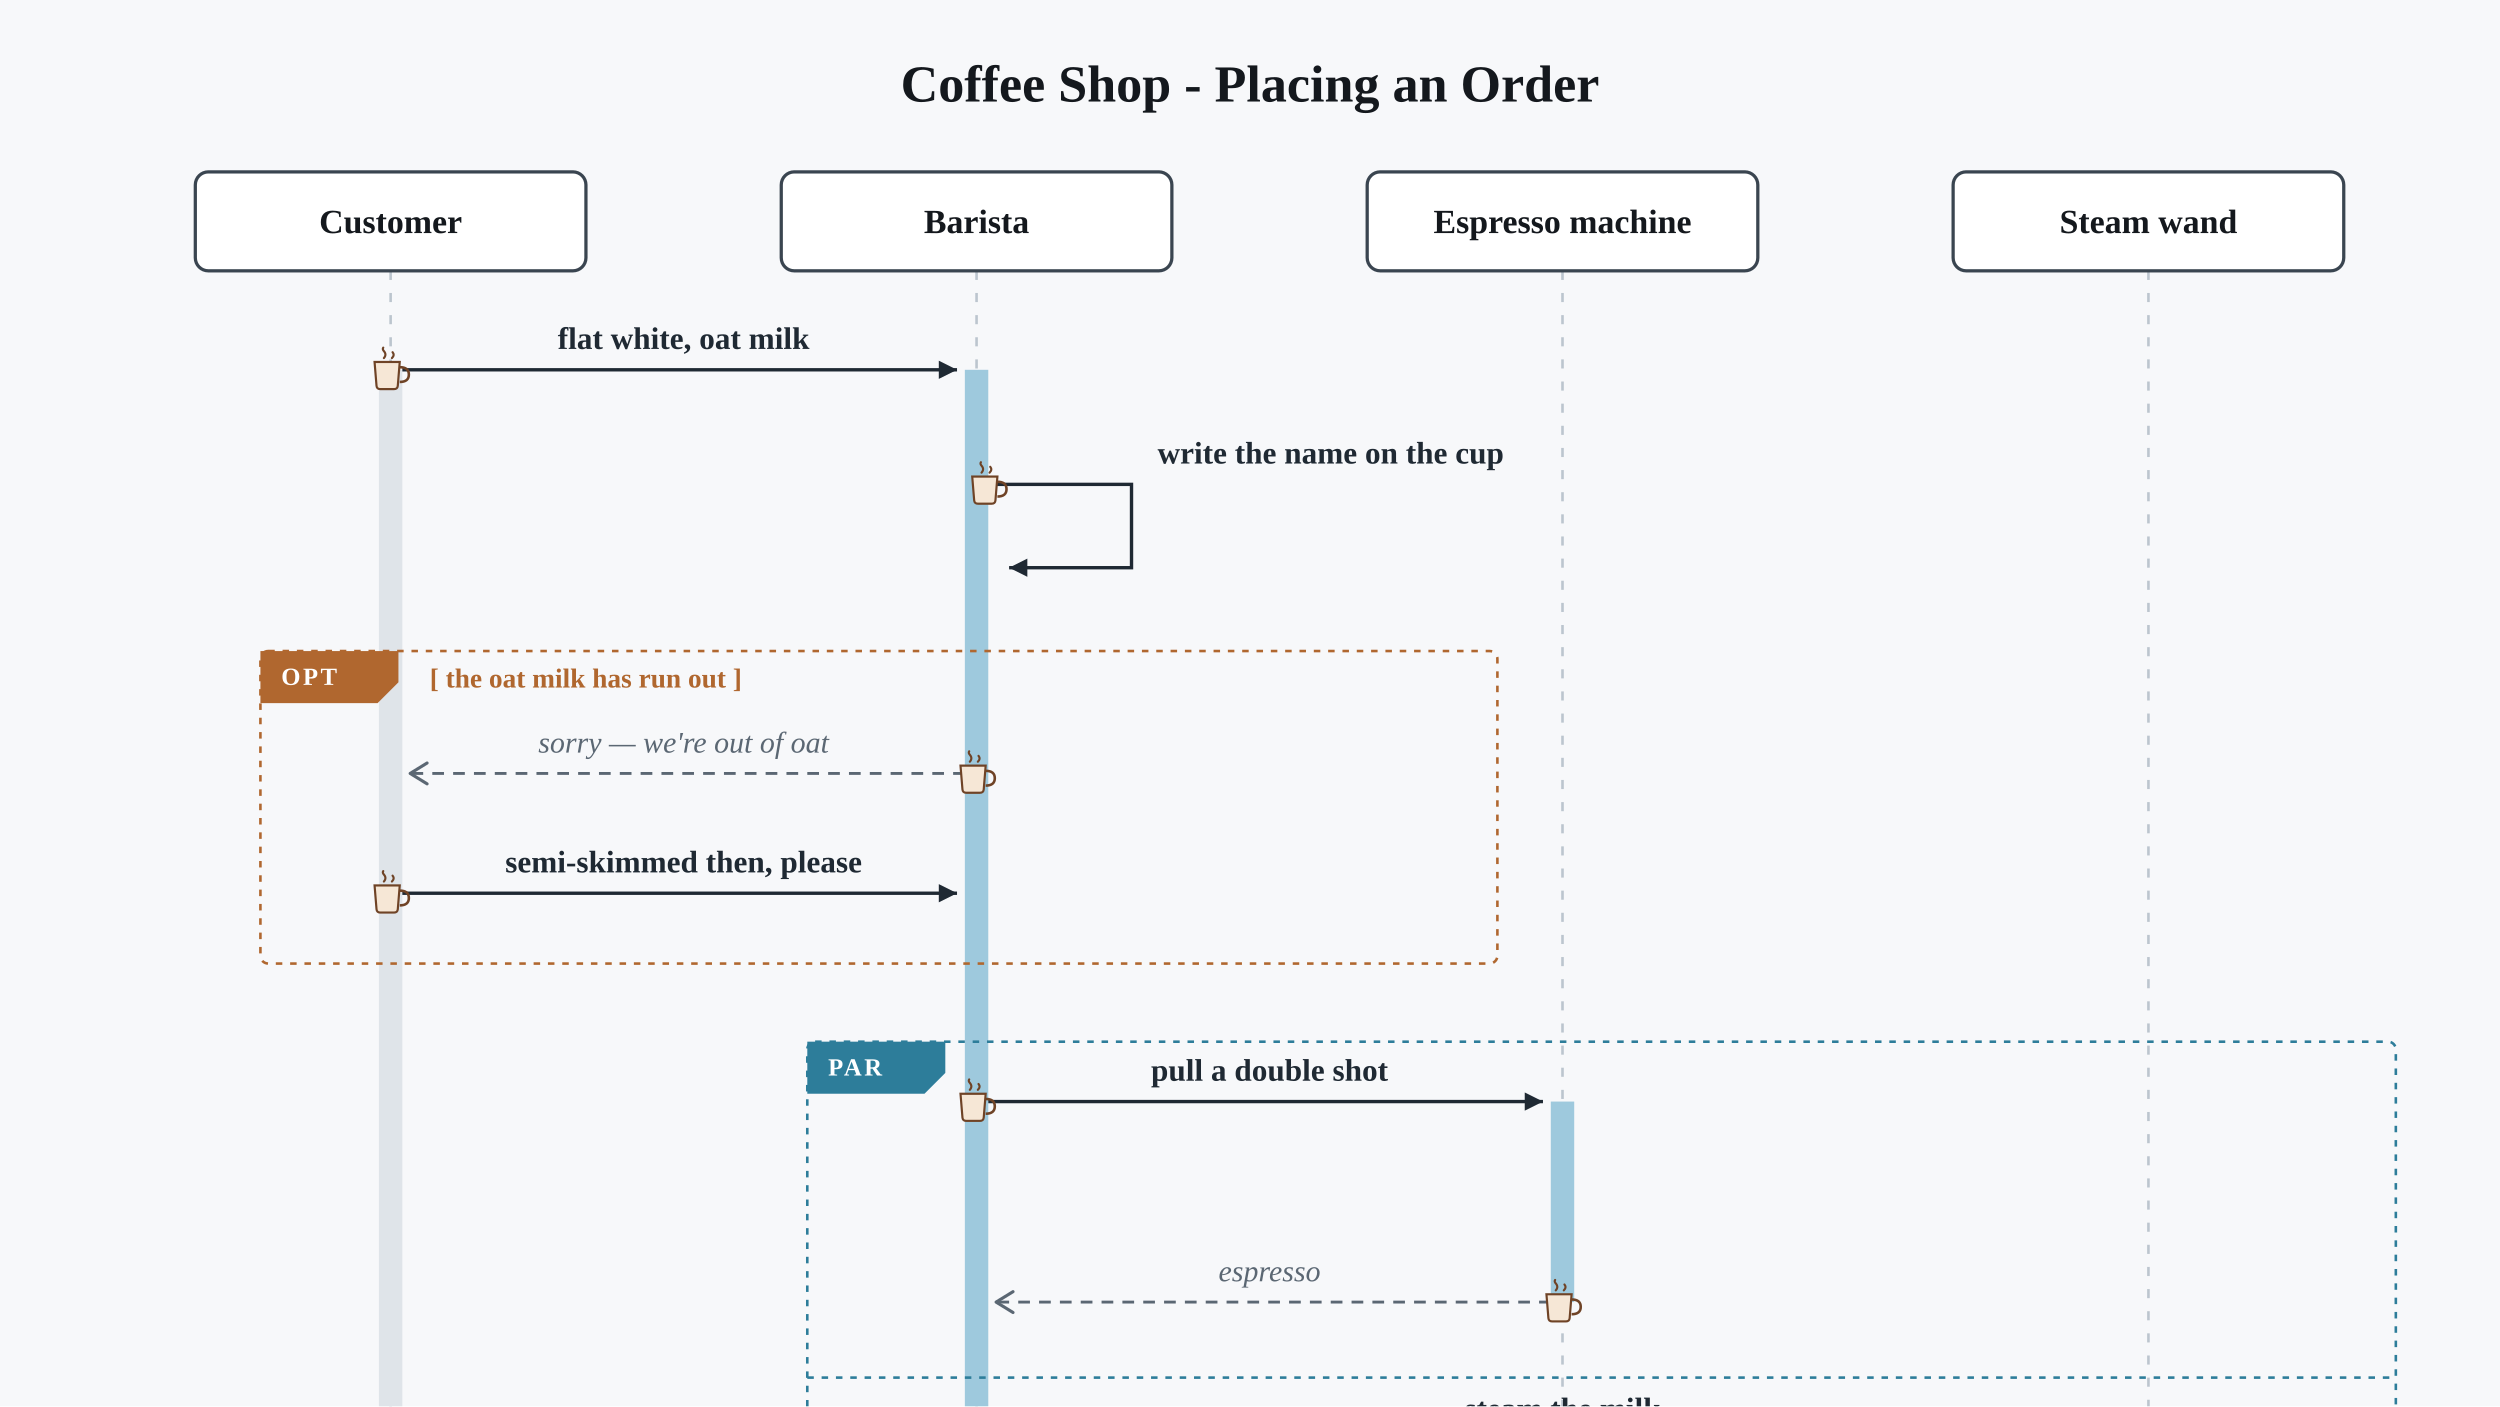
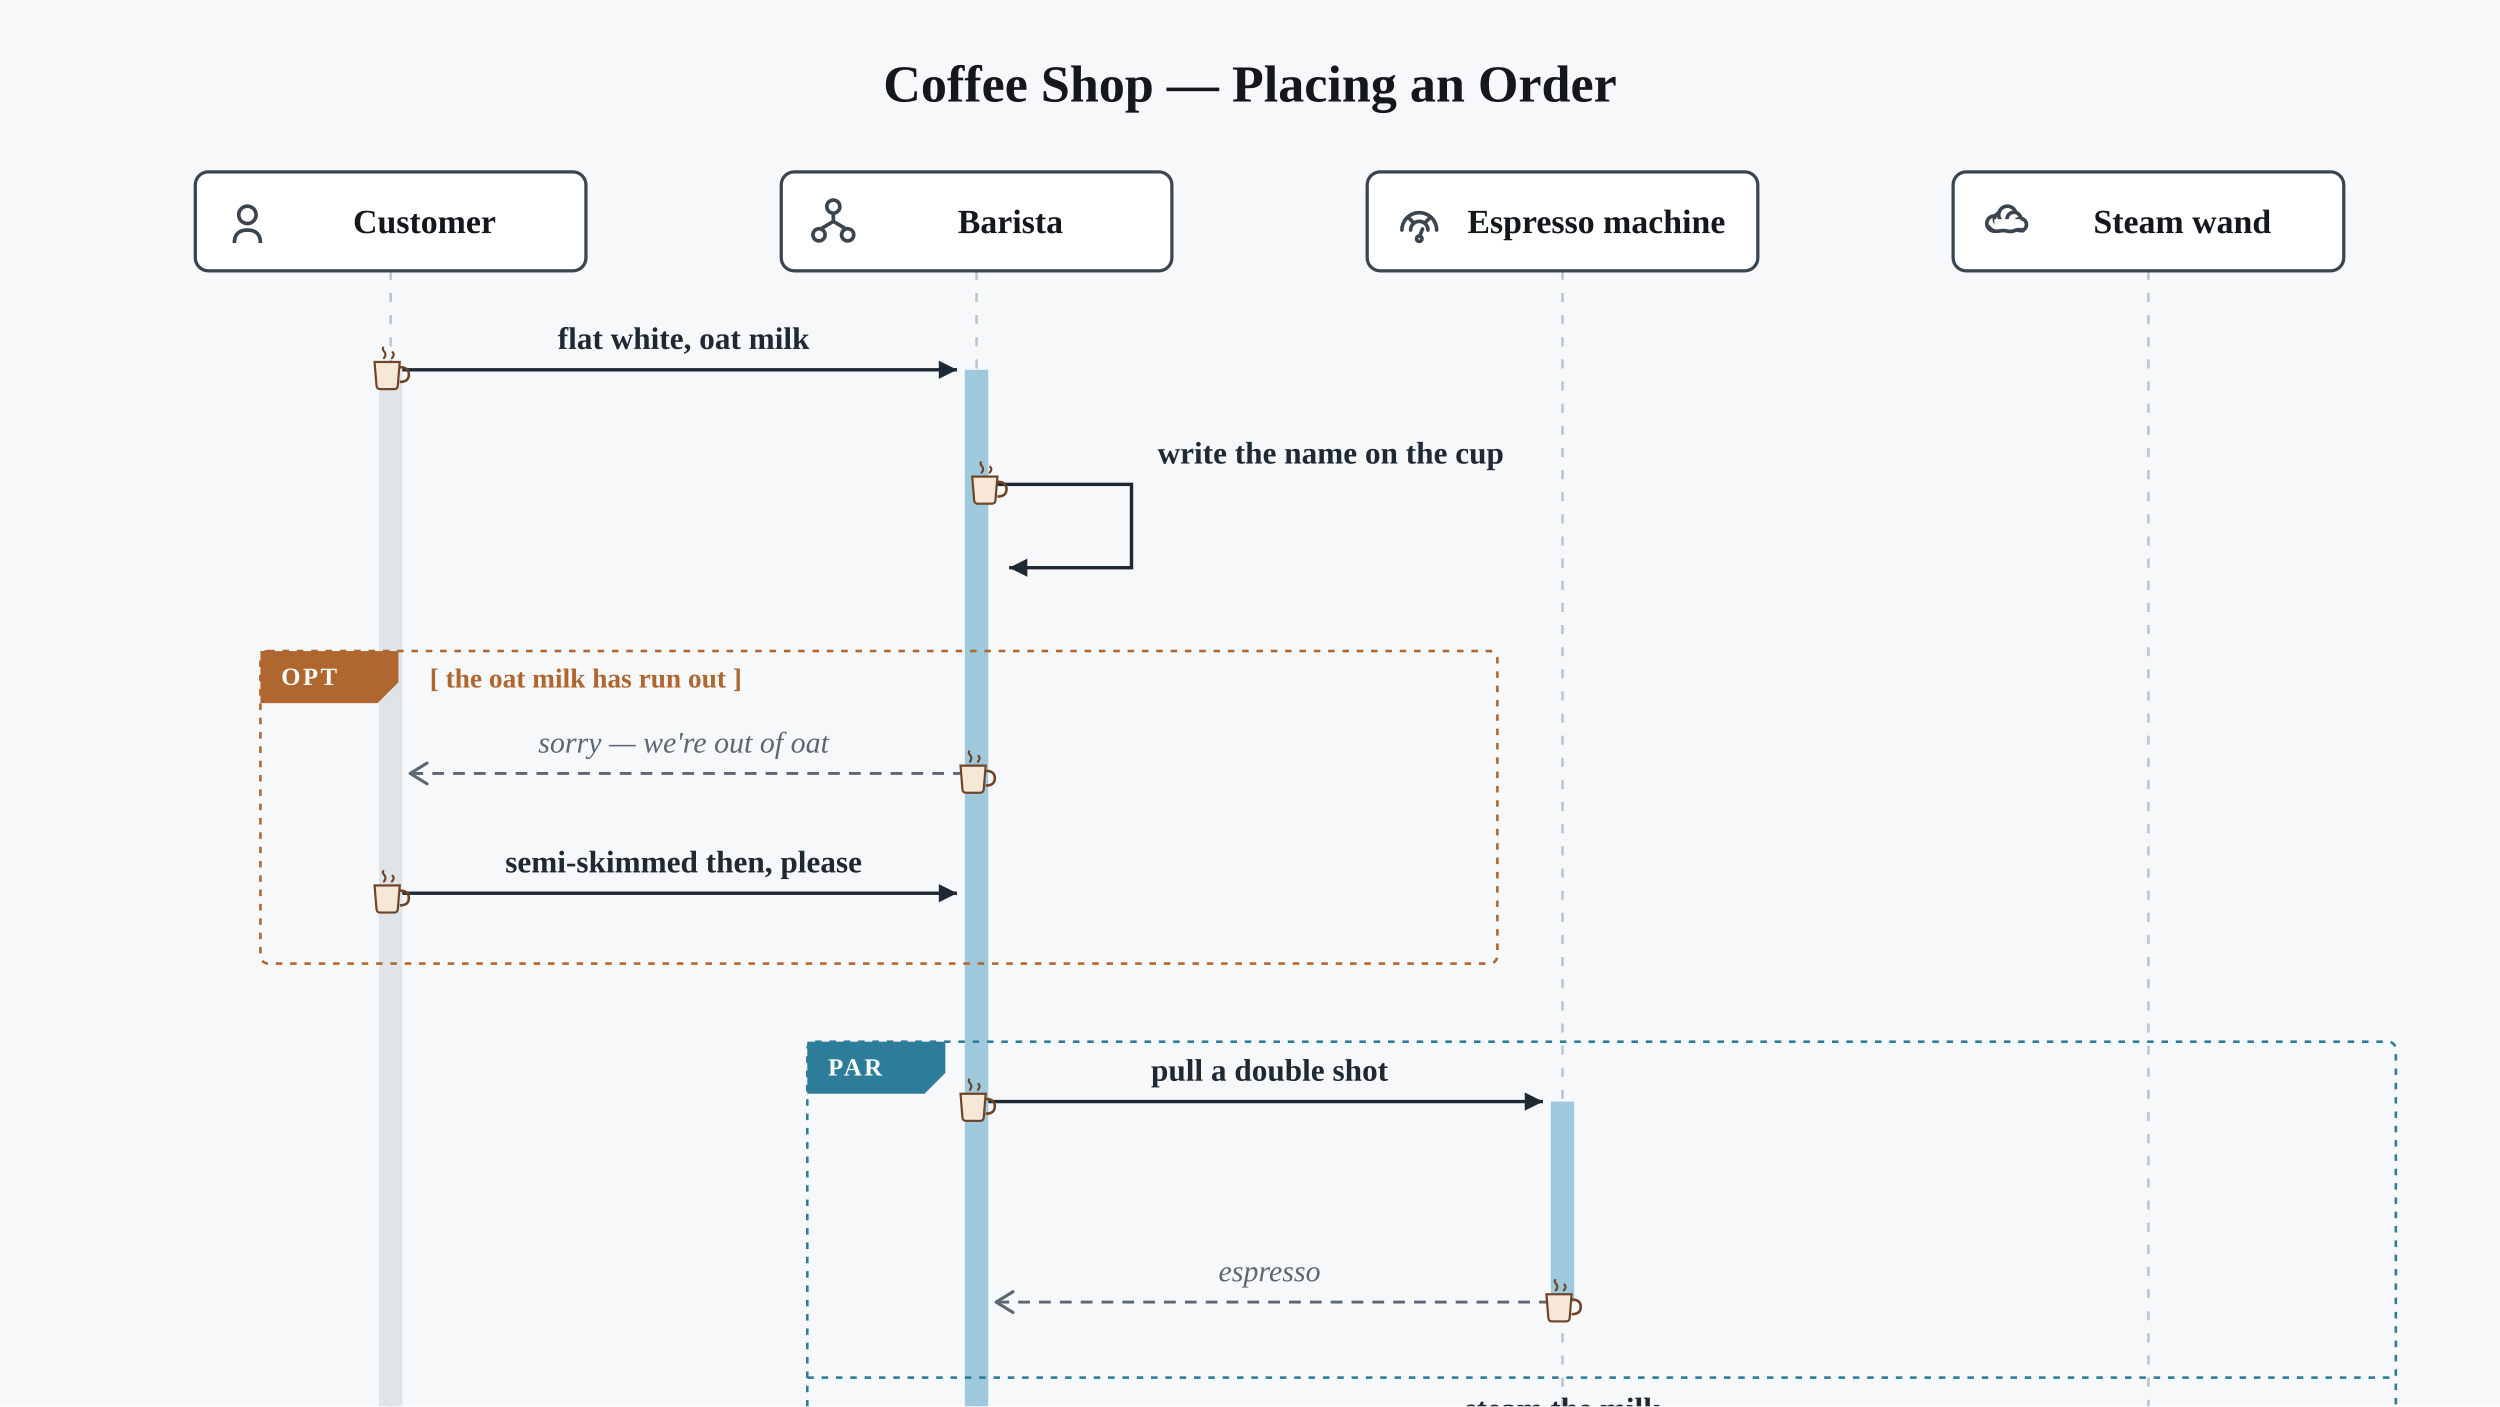
<svg xmlns="http://www.w3.org/2000/svg" id="sequence_coffee_order" width="1920" height="1080" viewBox="0 0 1920 1080">
  <defs>
    <marker id="ret_head" markerUnits="userSpaceOnUse" markerWidth="30" markerHeight="20" refX="16" refY="10" orient="auto">
      <path d="M 3,2 L 16,10 L 3,18" fill="none" class="ret-head" stroke-width="2.4" />
    </marker>
    <clipPath id="sheet_clip">
      <rect x="0" y="208" width="1920" height="872" />
    </clipPath>
+     <symbol id="user" viewBox="0 0 24 24">
+       <circle cx="12" cy="9" r="4" class="head-icon-fill head-icon-stroke" stroke-width="1" />
+       <path d="M 6,22 Q 6,16 12,16 Q 18,16 18,22" class="head-icon-fill head-icon-stroke" stroke-width="1" />
+     </symbol>
+     <symbol id="group" viewBox="0 0 24 24">
+       <path d="M 12,8 L 12,12 M 12,12 L 6,15.6 M 12,12 L 18,15.6" fill="none" class="head-icon-stroke" stroke-width="1" />
+       <circle cx="12" cy="5.2" r="3" class="head-icon-fill head-icon-stroke" stroke-width="1" />
+       <circle cx="5.4" cy="18.2" r="2.8" class="head-icon-fill head-icon-stroke" stroke-width="1" />
+       <circle cx="18.6" cy="18.2" r="2.8" class="head-icon-fill head-icon-stroke" stroke-width="1" />
+     </symbol>
+     <symbol id="gauge" viewBox="0 0 24 24">
+       <path d="M 4,16 A 8,8 0 0,1 20,16" fill="none" class="head-icon-stroke" stroke-width="1.25" stroke-linecap="round" />
+       <path d="M 8,16 A 4,4 0 0,1 16,16" fill="none" class="head-icon-stroke" stroke-width="1" stroke-linecap="round" />
+       <line x1="7.5" y1="10.75" x2="9" y2="12.25" class="head-icon-stroke" stroke-width="1" stroke-linecap="round" />
+       <line x1="16.5" y1="10.75" x2="15" y2="12.25" class="head-icon-stroke" stroke-width="1" stroke-linecap="round" />
+       <path d="M 12.5,18 L 13.5,15.5" fill="none" class="head-icon-stroke" stroke-width="1.25" stroke-linecap="round" stroke-linejoin="round" />
+       <circle cx="12" cy="20" r="1.25" class="head-icon-fill head-icon-stroke" stroke-width="1" />
+     </symbol>
+     <symbol id="cloud" viewBox="0 0 24 24">
+       <circle cx="7" cy="13" r="3.5" class="head-icon-fill head-icon-stroke" stroke-width="1" />
+       <circle cx="10" cy="11" r="3" class="head-icon-fill head-icon-stroke" stroke-width="1" />
+       <circle cx="13" cy="9" r="4" class="head-icon-fill head-icon-stroke" stroke-width="1" />
+       <circle cx="16" cy="11" r="3.2" class="head-icon-fill head-icon-stroke" stroke-width="1" />
+       <circle cx="19" cy="13.5" r="2.8" class="head-icon-fill head-icon-stroke" stroke-width="1" />
+       <rect x="7" y="11" width="12" height="5" class="head-icon-fill" stroke="none" />
+       <path d="M 4,14 Q 6,17 9,16.5 Q 11,16 13,16.5 Q 15,17 17,16 Q 19,15.5 21,16.5" fill="none" class="head-icon-stroke" stroke-width="1" />
+     </symbol>
    <symbol id="mug" viewBox="0 0 24 24">
      <path d="M 4.6,8.4 L 16.2,8.4 L 15.3,19.4 Q 15.15,20.9 13.6,20.9 L 7.2,20.9 Q 5.65,20.9 5.5,19.4 Z" class="icon-fill icon-stroke" stroke-width="1" />
      <path d="M 16.2,10.8 Q 20.4,10.8 20.4,14.2 Q 20.4,17.6 16.2,17.6" fill="none" class="icon-stroke" stroke-width="1.2" />
      <path d="M 8.9,6.6 Q 10.3,5.0 8.9,3.4 Q 8.1,2.5 8.6,1.8" fill="none" class="icon-stroke" stroke-width="1" stroke-linecap="round" />
      <path d="M 12.6,6.6 Q 14.0,5.2 12.9,3.9" fill="none" class="icon-stroke" stroke-width="1" stroke-linecap="round" />
    </symbol>
    <style>
      .t        { font-family: var(--diagram-font-family, Arial, "Liberation Sans", Helvetica, sans-serif); }
      .title    { font-size: 40px; font-weight: 800; fill: var(--title-text-color, #14181d); }
      .head     { font-size: 26px; font-weight: 700; fill: var(--title-text-color, #14181d); }
      .msg      { font-size: 24px; font-weight: 600; fill: var(--body-text-color, #1f2933); }
      .ret      { font-size: 23px; font-weight: 400; fill: var(--muted-text-color, #5b6773); font-style: italic; }
      .lifeline { stroke: var(--lifeline-stroke-color, #bcc5ce); stroke-width: 2; stroke-dasharray: 7 10; }
      .box      { fill: var(--head-fill-color, #ffffff); stroke: var(--head-stroke-color, #3a4550); stroke-width: 2.5; }
      .bar      { stroke: var(--bar-stroke-color, #9ec9dd); stroke-width: 18; }
      .bar-wait { stroke: var(--bar-wait-stroke-color, #dfe4e9); stroke-width: 18; }
      .bar-nest { stroke: var(--bar-nest-stroke-color, #6ba9c6); stroke-width: 18; }
      .call     { stroke: var(--call-stroke-color, #1f2933); stroke-width: 2.6; fill: none; }
      .call-head{ fill: var(--call-stroke-color, #1f2933); }
      .return   { stroke: var(--return-stroke-color, #5b6773); stroke-width: 2.2; fill: none; stroke-dasharray: 9 7; }
      .ret-head { stroke: var(--return-stroke-color, #5b6773); stroke-width: 2.4; fill: none;
                  stroke-linecap: round; stroke-linejoin: round; }
      .frag-box { fill: none; stroke-width: 2; stroke-dasharray: 5 6; }
      .frag-par { stroke: var(--par-color, #2d7d9a); }
      .frag-opt { stroke: var(--opt-color, #b0672f); }
      .tab-par  { fill: var(--par-color, #2d7d9a); }
      .tab-opt  { fill: var(--opt-color, #b0672f); }
      .tab-t    { font-size: 19px; font-weight: 800; fill: var(--tab-text-color, #ffffff); letter-spacing: 0.10em; }
      .guard    { font-size: 21px; font-weight: 700; fill: var(--opt-color, #b0672f); }
+       .head-icon-fill   { fill: var(--head-fill-color, #ffffff); }
+       .head-icon-stroke { stroke: var(--head-icon-color, #3a4550); stroke-width: 1.7; }
+       .head-icon-dark   { fill: var(--head-icon-color, #3a4550); }
      .icon-fill   { fill: var(--icon-fill, #f6e7d6); }
      .icon-stroke { stroke: var(--icon-stroke, #6f4326); }
    </style>
  </defs>
  <rect class="scene-bg" width="1920" height="1080" fill="var(--scene-background-color, #f7f8fa)" />
-   <text id="title" class="t title" x="960" y="78" text-anchor="middle">Coffee Shop - Placing an Order</text>
+   <text id="title" class="t title" x="960" y="78" text-anchor="middle">Coffee Shop — Placing an Order</text>
  <line id="life_customer" class="lifeline" x1="300" y1="208" x2="300" y2="1080" />
  <line id="life_barista" class="lifeline" x1="750" y1="208" x2="750" y2="1080" />
  <line id="life_machine" class="lifeline" x1="1200" y1="208" x2="1200" y2="1080" />
  <line id="life_wand" class="lifeline" x1="1650" y1="208" x2="1650" y2="1080" />
  <g id="head_customer">
    <rect class="box" x="150" y="132" width="300" height="76" rx="10" />
-     <text class="t head" x="300" y="179" text-anchor="middle">Customer</text>
+     <use href="#user" x="170" y="150" width="40" height="40" />
+     <text class="t head" x="326" y="179" text-anchor="middle">Customer</text>
  </g>
  <g id="head_barista">
    <rect class="box" x="600" y="132" width="300" height="76" rx="10" />
-     <text class="t head" x="750" y="179" text-anchor="middle">Barista</text>
+     <use href="#group" x="620" y="150" width="40" height="40" />
+     <text class="t head" x="776" y="179" text-anchor="middle">Barista</text>
  </g>
  <g id="head_machine">
    <rect class="box" x="1050" y="132" width="300" height="76" rx="10" />
-     <text class="t head" x="1200" y="179" text-anchor="middle">Espresso machine</text>
+     <use href="#gauge" x="1070" y="150" width="40" height="40" />
+     <text class="t head" x="1226" y="179" text-anchor="middle">Espresso machine</text>
  </g>
  <g id="head_wand">
    <rect class="box" x="1500" y="132" width="300" height="76" rx="10" />
-     <text class="t head" x="1650" y="179" text-anchor="middle">Steam wand</text>
+     <use href="#cloud" x="1520" y="150" width="40" height="40" />
+     <text class="t head" x="1676" y="179" text-anchor="middle">Steam wand</text>
  </g>
  <g id="sheet_viewport" clip-path="url(#sheet_clip)">
    <g id="sheet">
      <line id="bar_customer" class="bar-wait" x1="300" y1="284" x2="300" y2="1538" />
      <line id="bar_barista" class="bar" x1="750" y1="284" x2="750" y2="1538" />
      <line id="bar_machine" class="bar" x1="1200" y1="846" x2="1200" y2="1000" />
      <line id="bar_wand" class="bar" x1="1650" y1="1106" x2="1650" y2="1260" />
      <line id="bar_prepare" class="bar-nest" x1="759" y1="1380" x2="759" y2="1460" />
      <g id="frag_opt">
        <rect class="frag-box frag-opt" x="200" y="500" width="950" height="240" rx="6" />
        <path class="tab-opt" d="M 200 500 L 306 500 L 306 524 L 290 540 L 200 540 Z" />
        <text class="t tab-t" x="216" y="526">OPT</text>
        <text class="t guard" x="330" y="528">[ the oat milk has run out ]</text>
      </g>
      <g id="frag_par">
        <rect class="frag-box frag-par" x="620" y="800" width="1220" height="500" rx="6" />
        <path class="tab-par" d="M 620 800 L 726 800 L 726 824 L 710 840 L 620 840 Z" />
        <text class="t tab-t" x="636" y="826">PAR</text>
      </g>
      <line id="frag_par_divider" class="frag-box frag-par" x1="620" y1="1058" x2="1840" y2="1058" />
      <text id="lbl_order" class="t msg" x="525" y="268" text-anchor="middle">flat white, oat milk</text>
      <line id="msg_order" class="call" x1="309" y1="284" x2="735" y2="284" />
      <path id="head_order" class="call-head" d="M 735,284 L 721,277 L 721,291 Z" />
      <text id="lbl_semi" class="t msg" x="525" y="670" text-anchor="middle">semi-skimmed then, please</text>
      <line id="msg_semi" class="call" x1="309" y1="686" x2="735" y2="686" />
      <path id="head_semi" class="call-head" d="M 735,686 L 721,679 L 721,693 Z" />
      <text id="lbl_shot" class="t msg" x="975" y="830" text-anchor="middle">pull a double shot</text>
      <line id="msg_shot" class="call" x1="759" y1="846" x2="1185" y2="846" />
      <path id="head_shot" class="call-head" d="M 1185,846 L 1171,839 L 1171,853 Z" />
      <text id="lbl_steam" class="t msg" x="1200" y="1090" text-anchor="middle">steam the milk</text>
      <line id="msg_steam" class="call" x1="759" y1="1106" x2="1635" y2="1106" />
      <path id="head_steam" class="call-head" d="M 1635,1106 L 1621,1099 L 1621,1113 Z" />
      <text id="lbl_outofoat" class="t ret" x="525" y="578" text-anchor="middle">sorry — we're out of oat</text>
      <line id="ret_outofoat" class="return" x1="741" y1="594" x2="315" y2="594" marker-end="url(#ret_head)" />
      <text id="lbl_espresso" class="t ret" x="975" y="984" text-anchor="middle">espresso</text>
      <line id="ret_espresso" class="return" x1="1191" y1="1000" x2="765" y2="1000" marker-end="url(#ret_head)" />
      <text id="lbl_milk" class="t ret" x="1200" y="1244" text-anchor="middle">steamed milk</text>
      <line id="ret_milk" class="return" x1="1641" y1="1260" x2="765" y2="1260" marker-end="url(#ret_head)" />
      <text id="lbl_handoff" class="t ret" x="525" y="1522" text-anchor="middle">one flat white</text>
      <line id="ret_handoff" class="return" x1="741" y1="1538" x2="315" y2="1538" marker-end="url(#ret_head)" />
      <text id="lbl_name" class="t msg" x="889" y="356" text-anchor="start">write the name on the cup</text>
      <path id="msg_name" class="call" d="M 759 372 L 869 372 L 869 436 L 775 436" />
      <path id="head_name" class="call-head" d="M 775,436 L 789,429 L 789,443 Z" />
      <text id="lbl_prepare" class="t msg" x="898" y="1364" text-anchor="start">prepare — pour the milk through the shot</text>
      <path id="msg_prepare" class="call" d="M 768 1380 L 878 1380 L 878 1444 L 784 1444" />
      <path id="head_prepare" class="call-head" d="M 784,1444 L 798,1437 L 798,1451 Z" />
      <use id="rider_order" href="#mug" x="280" y="264" width="40" height="40" />
      <use id="rider_semi" href="#mug" x="280" y="666" width="40" height="40" />
      <use id="rider_shot" href="#mug" x="730" y="826" width="40" height="40" />
      <use id="rider_steam" href="#mug" x="730" y="1086" width="40" height="40" />
      <use id="rider_outofoat" href="#mug" x="730" y="574" width="40" height="40" />
      <use id="rider_espresso" href="#mug" x="1180" y="980" width="40" height="40" />
      <use id="rider_milk" href="#mug" x="1630" y="1240" width="40" height="40" />
      <use id="rider_handoff" href="#mug" x="730" y="1518" width="40" height="40" />
      <use id="rider_name" href="#mug" x="739" y="352" width="40" height="40" />
      <use id="rider_prepare" href="#mug" x="748" y="1360" width="40" height="40" />
    </g>
  </g>
</svg>
